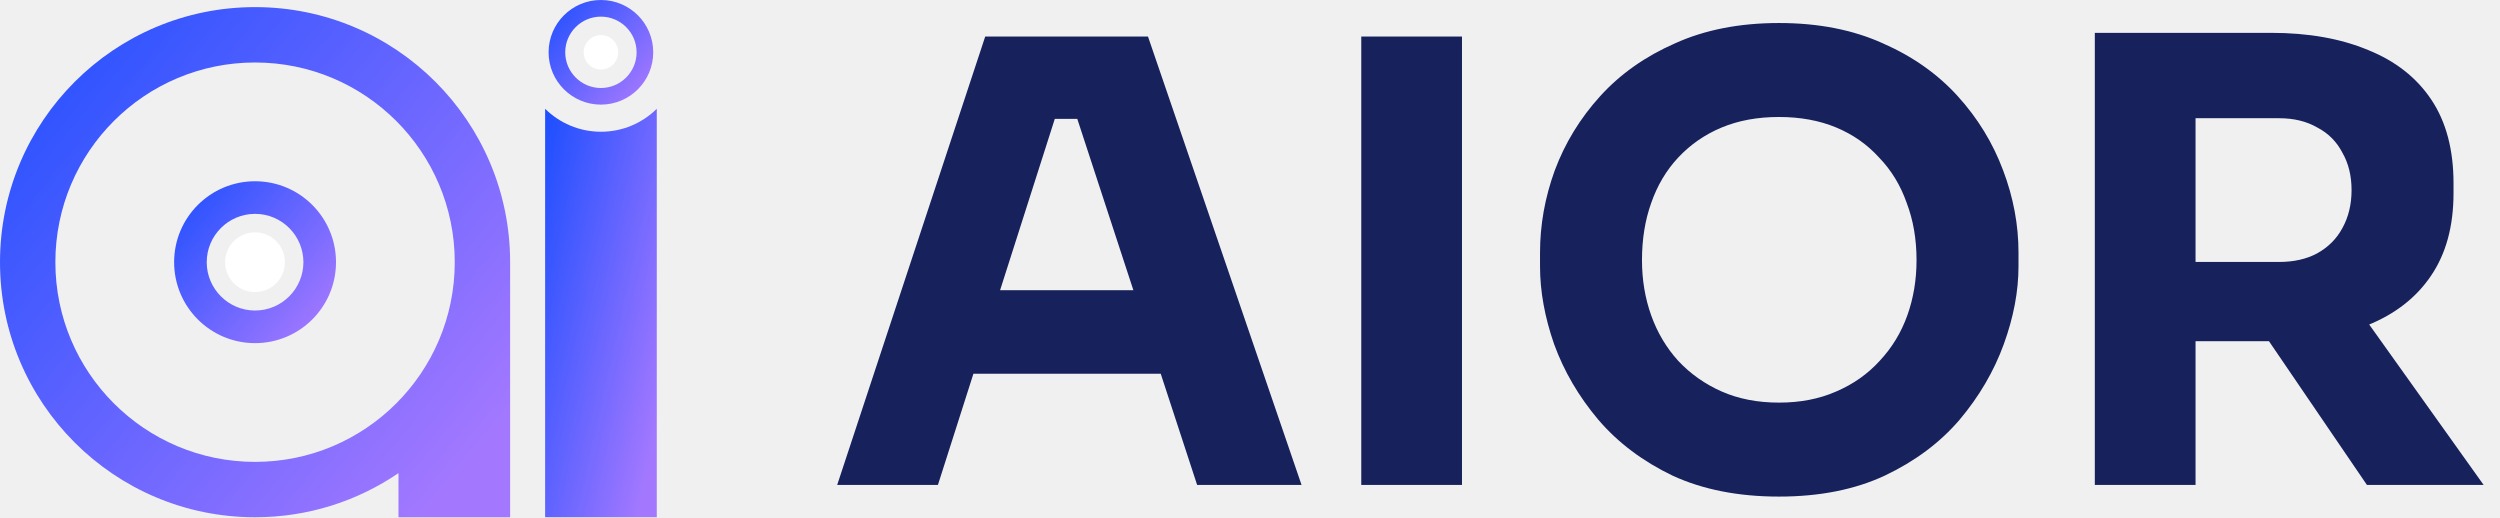
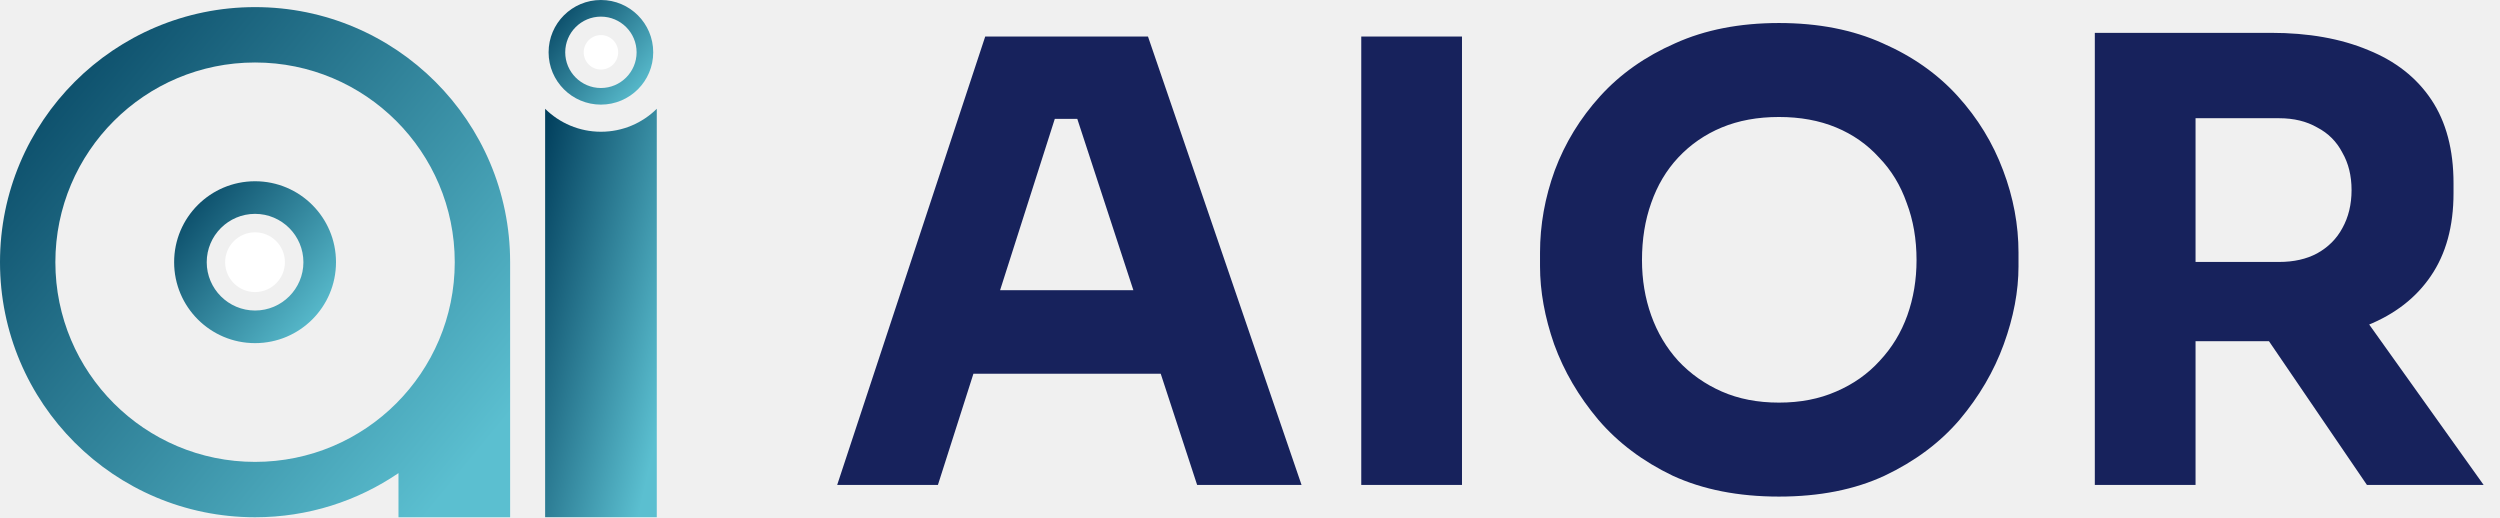
<svg xmlns="http://www.w3.org/2000/svg" width="232" height="48" viewBox="0 0 232 48" fill="none">
  <path d="M23.67 0.66C10.597 0.66 0 11.258 0 24.331C0 37.403 10.597 48.001 23.67 48.001C28.605 48.001 33.186 46.489 36.979 43.905V48.001H47.34V24.331C47.34 11.257 36.743 0.66 23.67 0.66ZM23.67 42.863C13.435 42.863 5.138 34.566 5.138 24.331C5.138 14.096 13.435 5.799 23.67 5.799C33.904 5.799 42.201 14.095 42.201 24.331C42.201 34.565 33.905 42.863 23.67 42.863Z" fill="url(#paint0_linear_4001_10493)" />
  <path d="M23.666 21.559C22.137 21.559 20.893 22.803 20.893 24.332C20.893 25.861 22.137 27.105 23.666 27.105C25.195 27.105 26.44 25.861 26.44 24.332C26.44 22.803 25.196 21.559 23.666 21.559Z" fill="white" />
  <path d="M23.67 16.82C19.522 16.82 16.159 20.183 16.159 24.331C16.159 28.48 19.522 31.843 23.67 31.843C27.819 31.843 31.181 28.48 31.181 24.331C31.182 20.183 27.819 16.82 23.67 16.82ZM23.67 28.817C21.197 28.817 19.184 26.805 19.184 24.331C19.184 21.858 21.197 19.846 23.67 19.846C26.144 19.846 28.157 21.858 28.157 24.331C28.157 26.805 26.144 28.817 23.67 28.817Z" fill="url(#paint1_linear_4001_10493)" />
  <path d="M55.769 12.226C53.749 12.226 51.92 11.412 50.588 10.096V47.999H60.949V10.096C59.618 11.412 57.789 12.226 55.769 12.226Z" fill="url(#paint2_linear_4001_10493)" />
  <path d="M55.767 3.256C54.886 3.256 54.168 3.973 54.168 4.855C54.168 5.737 54.885 6.454 55.767 6.454C56.649 6.454 57.366 5.737 57.366 4.855C57.366 3.974 56.649 3.256 55.767 3.256Z" fill="white" />
  <path d="M55.765 0C53.084 0 50.91 2.174 50.91 4.855C50.91 7.536 53.084 9.709 55.765 9.709C58.446 9.709 60.619 7.536 60.619 4.855C60.62 2.174 58.446 0 55.765 0ZM55.765 8.167C53.938 8.167 52.453 6.681 52.453 4.855C52.453 3.028 53.938 1.543 55.765 1.543C57.591 1.543 59.077 3.028 59.077 4.855C59.077 6.681 57.591 8.167 55.765 8.167Z" fill="url(#paint3_linear_4001_10493)" />
  <path d="M77.691 45L91.428 3.39H106.533L120.783 45H111.093L99.579 9.831L102.543 11.028H95.19L98.268 9.831L87.039 45H77.691ZM88.122 34.683L90.972 26.931H107.274L110.181 34.683H88.122ZM126.325 45V3.39H135.673V45H126.325ZM165.087 46.083C161.325 46.083 158.038 45.437 155.226 44.145C152.452 42.815 150.153 41.086 148.329 38.958C146.505 36.792 145.137 34.455 144.225 31.947C143.351 29.439 142.914 27.026 142.914 24.708V23.454C142.914 20.87 143.37 18.324 144.282 15.816C145.232 13.27 146.638 10.971 148.5 8.919C150.362 6.867 152.68 5.233 155.454 4.017C158.228 2.763 161.439 2.136 165.087 2.136C168.735 2.136 171.946 2.763 174.72 4.017C177.494 5.233 179.812 6.867 181.674 8.919C183.536 10.971 184.942 13.27 185.892 15.816C186.842 18.324 187.317 20.87 187.317 23.454V24.708C187.317 27.026 186.861 29.439 185.949 31.947C185.037 34.455 183.669 36.792 181.845 38.958C180.021 41.086 177.703 42.815 174.891 44.145C172.117 45.437 168.849 46.083 165.087 46.083ZM165.087 37.362C167.063 37.362 168.83 37.02 170.388 36.336C171.984 35.652 173.333 34.702 174.435 33.486C175.575 32.27 176.43 30.864 177 29.268C177.57 27.672 177.855 25.962 177.855 24.138C177.855 22.2 177.551 20.433 176.943 18.837C176.373 17.203 175.518 15.797 174.378 14.619C173.276 13.403 171.946 12.472 170.388 11.826C168.83 11.18 167.063 10.857 165.087 10.857C163.111 10.857 161.344 11.18 159.786 11.826C158.228 12.472 156.879 13.403 155.739 14.619C154.637 15.797 153.801 17.203 153.231 18.837C152.661 20.433 152.376 22.2 152.376 24.138C152.376 25.962 152.661 27.672 153.231 29.268C153.801 30.864 154.637 32.27 155.739 33.486C156.879 34.702 158.228 35.652 159.786 36.336C161.344 37.02 163.111 37.362 165.087 37.362ZM194.399 45V3.048H203.747V45H194.399ZM219.65 45L207.452 27.102H217.712L230.48 45H219.65ZM201.239 31.662V24.309H211.499C212.867 24.309 214.045 24.043 215.033 23.511C216.059 22.941 216.838 22.162 217.37 21.174C217.94 20.148 218.225 18.97 218.225 17.64C218.225 16.31 217.94 15.151 217.37 14.163C216.838 13.137 216.059 12.358 215.033 11.826C214.045 11.256 212.867 10.971 211.499 10.971H201.239V3.048H210.758C214.216 3.048 217.218 3.58 219.764 4.644C222.31 5.67 224.267 7.209 225.635 9.261C227.003 11.313 227.687 13.897 227.687 17.013V17.925C227.687 21.003 226.984 23.568 225.578 25.62C224.21 27.634 222.253 29.154 219.707 30.18C217.199 31.168 214.216 31.662 210.758 31.662H201.239Z" fill="#17225C" />
  <defs>
    <linearGradient id="paint0_linear_4001_10493" x1="47.34" y1="38.433" x2="0.566" y2="-0.028" gradientUnits="userSpaceOnUse">
-       <stop stop-color="#A378FF" />
-       <stop offset="1" stop-color="#1C4EFF" />
+       <stop stop-color="#5BBFD0" />
+       <stop offset="1" stop-color="#003D5B" />
    </linearGradient>
    <linearGradient id="paint1_linear_4001_10493" x1="31.181" y1="28.807" x2="16.339" y2="16.602" gradientUnits="userSpaceOnUse">
-       <stop stop-color="#A378FF" />
-       <stop offset="1" stop-color="#1C4EFF" />
+       <stop stop-color="#5BBFD0" />
+       <stop offset="1" stop-color="#003D5B" />
    </linearGradient>
    <linearGradient id="paint2_linear_4001_10493" x1="60.949" y1="40.338" x2="44.616" y2="36.667" gradientUnits="userSpaceOnUse">
-       <stop stop-color="#A378FF" />
-       <stop offset="1" stop-color="#1C4EFF" />
+       <stop stop-color="#5BBFD0" />
+       <stop offset="1" stop-color="#003D5B" />
    </linearGradient>
    <linearGradient id="paint3_linear_4001_10493" x1="60.619" y1="7.747" x2="51.026" y2="-0.141" gradientUnits="userSpaceOnUse">
-       <stop stop-color="#A378FF" />
-       <stop offset="1" stop-color="#1C4EFF" />
+       <stop stop-color="#5BBFD0" />
+       <stop offset="1" stop-color="#003D5B" />
    </linearGradient>
  </defs>
</svg>
